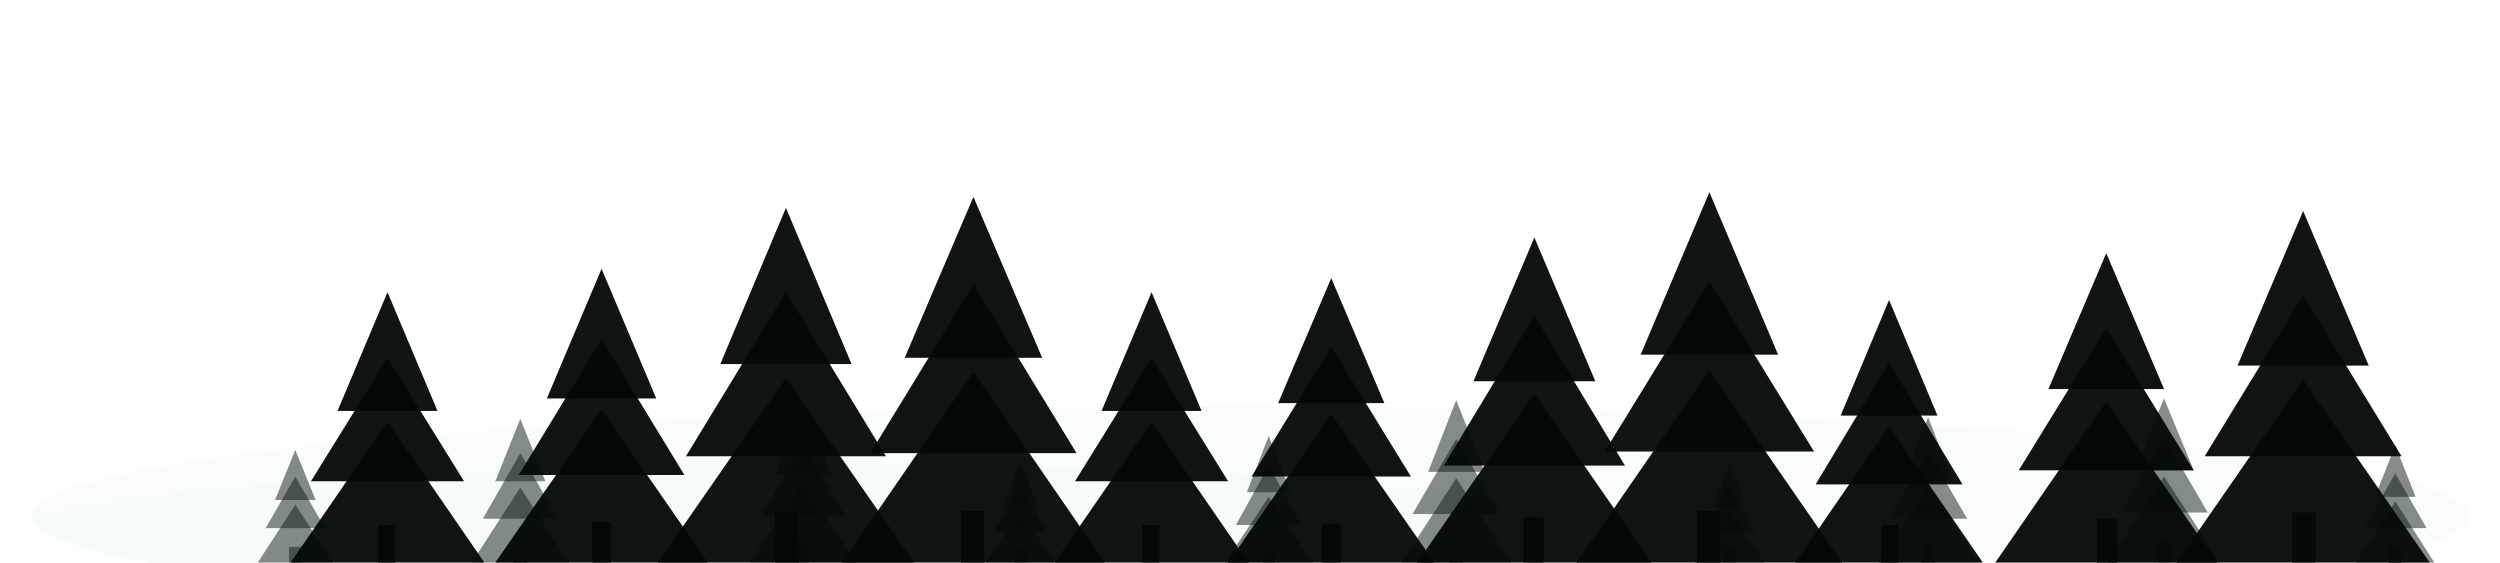
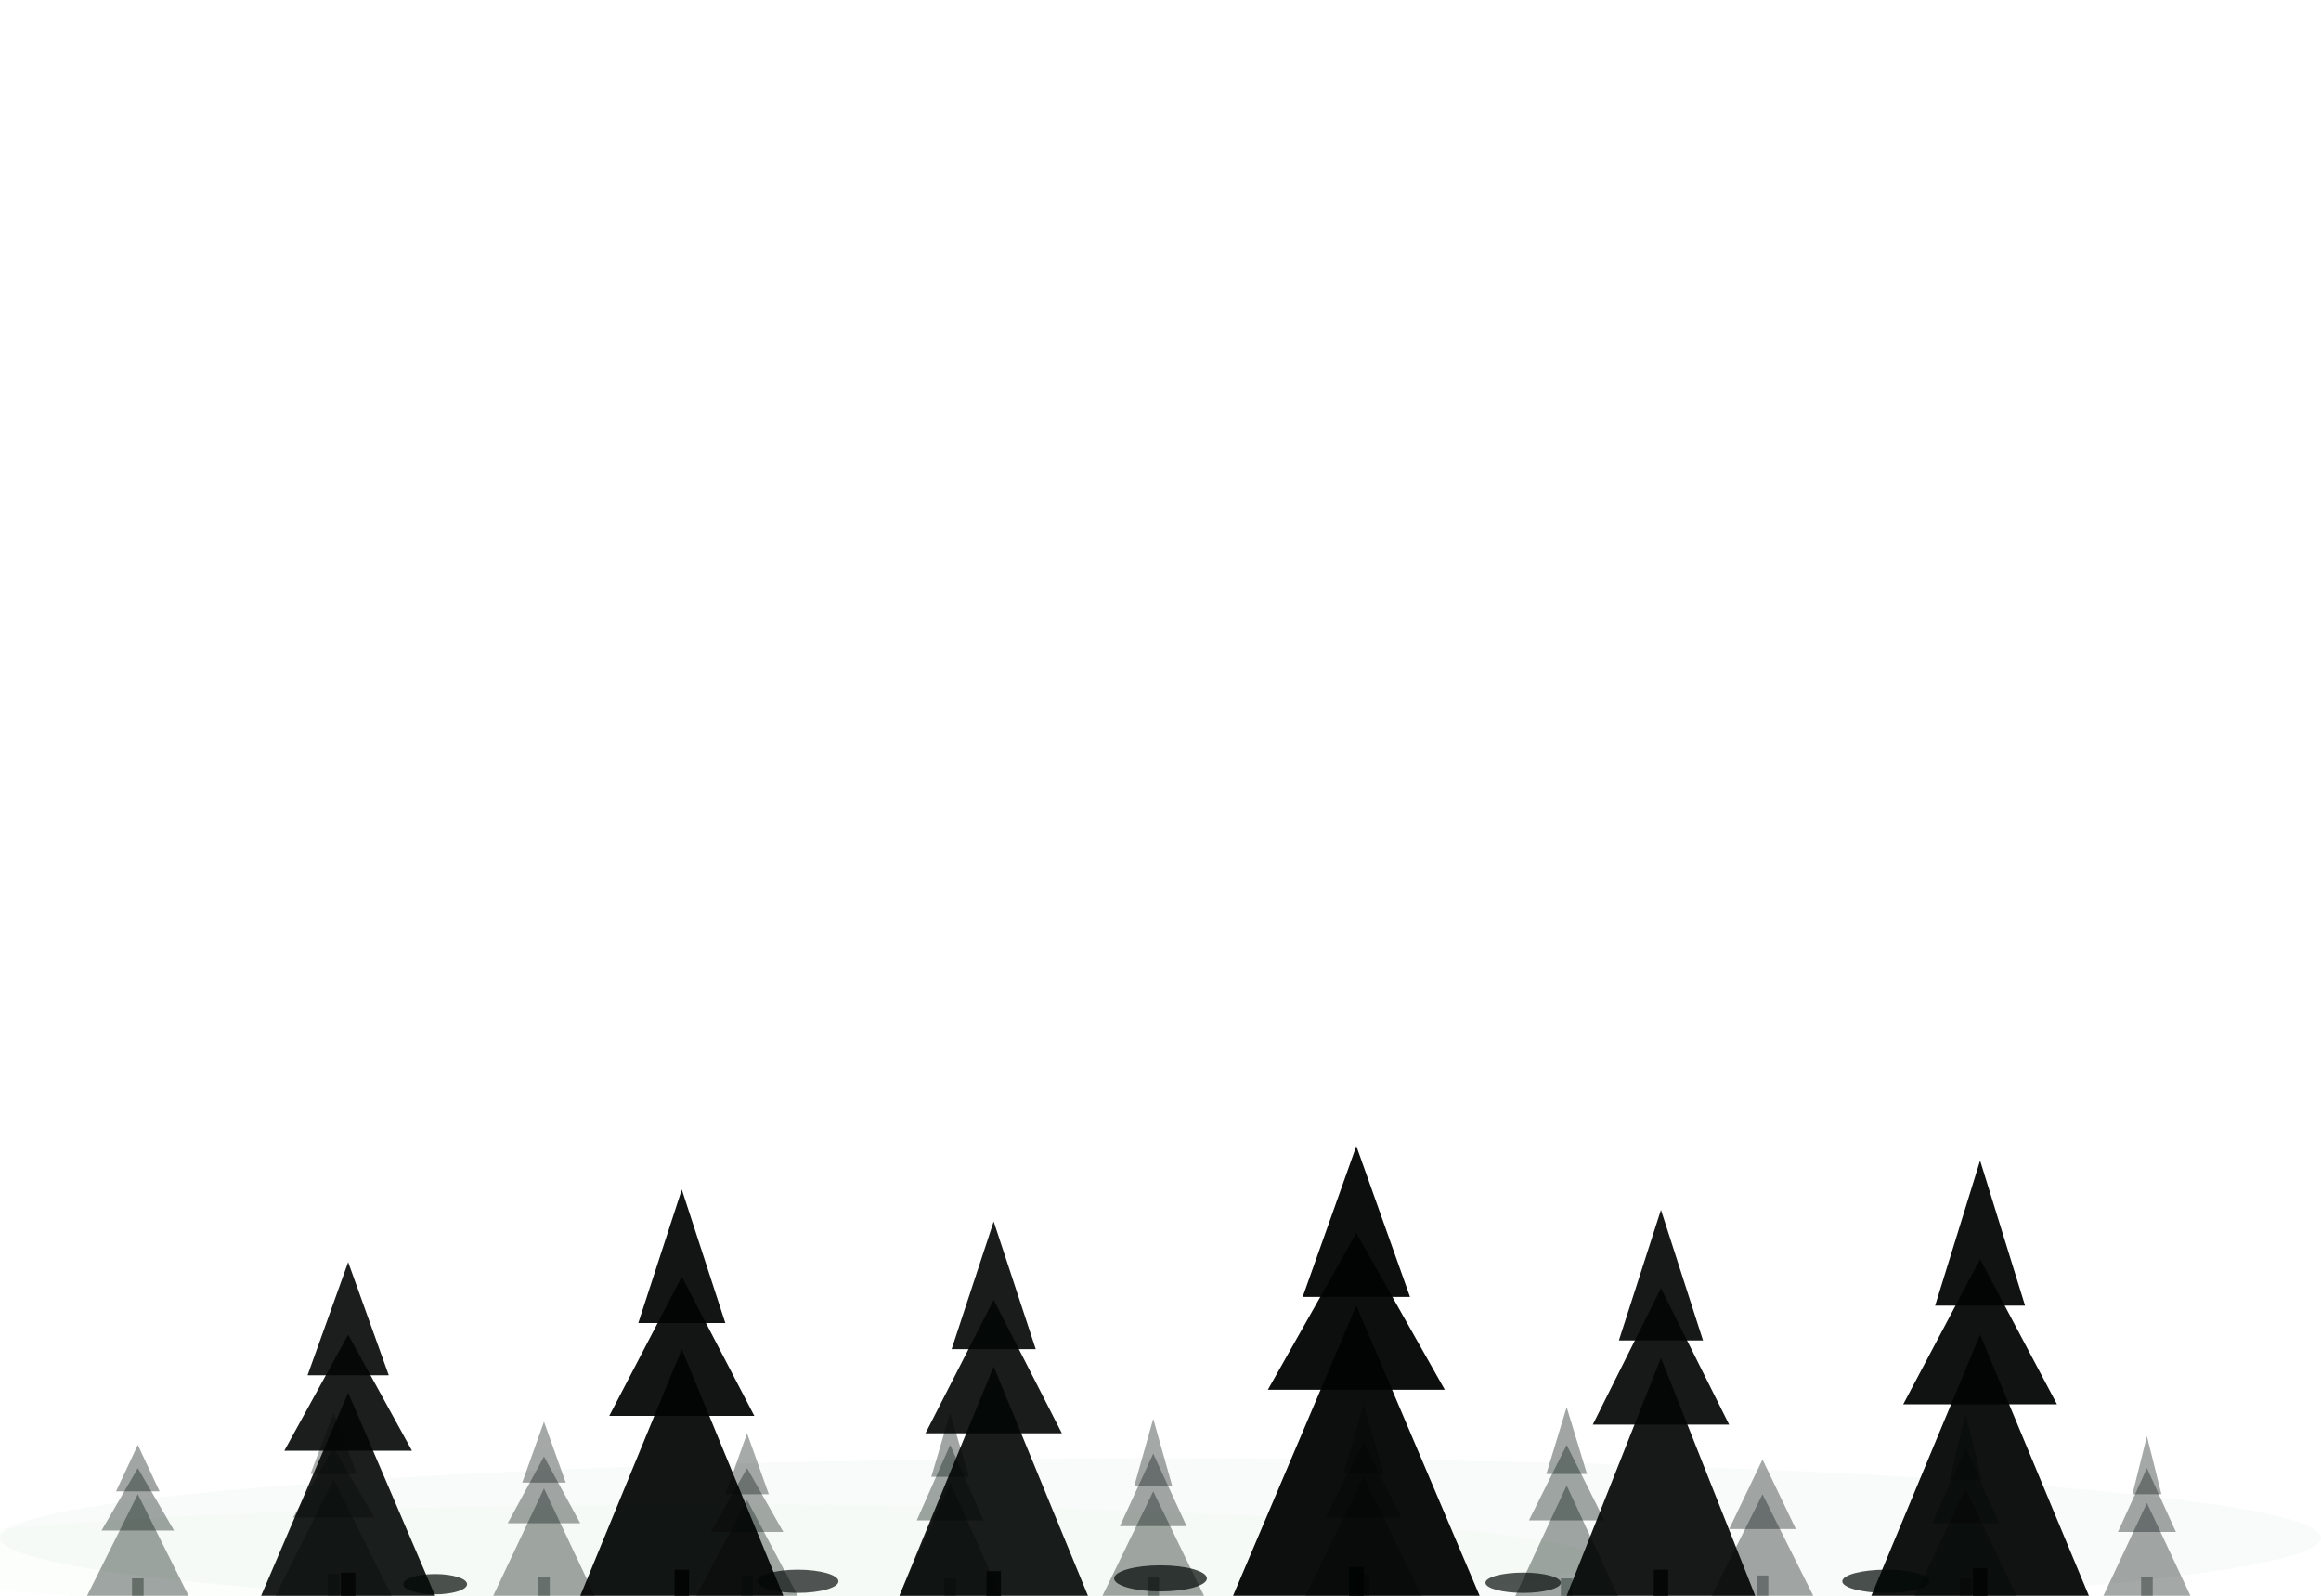
- <svg xmlns="http://www.w3.org/2000/svg" viewBox="0 0 1600 360" preserveAspectRatio="xMidYMax meet">
-   <rect width="1600" height="360" fill="none" />
-   <ellipse cx="800" cy="330" rx="780" ry="70" fill="#9fbfae" opacity="0.05" />
-   <ellipse cx="520" cy="345" rx="520" ry="48" fill="#a6e3a1" opacity="0.035" />
-   <polygon points="165,360 213,360 189,323" fill="#0c1a14" opacity="0.5" />
-   <polygon points="170,338 208,338 189,305" fill="#0c1a14" opacity="0.5" />
-   <polygon points="176,320 202,320 189,288" fill="#0c1a14" opacity="0.5" />
-   <rect x="185" y="350" width="8" height="10" fill="#0c1a14" opacity="0.5" />
-   <polygon points="302,360 364,360 333,312" fill="#0c1a14" opacity="0.5" />
-   <polygon points="309,332 357,332 333,290" fill="#0c1a14" opacity="0.5" />
-   <polygon points="317,308 349,308 333,268" fill="#0c1a14" opacity="0.5" />
-   <rect x="329" y="347" width="8" height="13" fill="#0c1a14" opacity="0.5" />
-   <polygon points="480,360 548,360 514,308" fill="#0c1a14" opacity="0.5" />
-   <polygon points="487,330 541,330 514,284" fill="#0c1a14" opacity="0.5" />
-   <polygon points="496,304 532,304 514,260" fill="#0c1a14" opacity="0.5" />
-   <rect x="510" y="346" width="8" height="14" fill="#0c1a14" opacity="0.5" />
-   <polygon points="631,360 675,360 653,326" fill="#0c1a14" opacity="0.5" />
-   <polygon points="636,340 670,340 653,311" fill="#0c1a14" opacity="0.5" />
-   <polygon points="642,324 664,324 653,295" fill="#0c1a14" opacity="0.5" />
-   <rect x="649" y="351" width="8" height="9" fill="#0c1a14" opacity="0.5" />
-   <polygon points="784,360 840,360 812,318" fill="#0c1a14" opacity="0.5" />
-   <polygon points="791,336 833,336 812,298" fill="#0c1a14" opacity="0.5" />
-   <polygon points="798,315 826,315 812,279" fill="#0c1a14" opacity="0.5" />
-   <rect x="808" y="349" width="8" height="11" fill="#0c1a14" opacity="0.5" />
-   <polygon points="897,360 967,360 932,306" fill="#0c1a14" opacity="0.5" />
-   <polygon points="904,329 960,329 932,281" fill="#0c1a14" opacity="0.5" />
-   <polygon points="914,302 950,302 932,256" fill="#0c1a14" opacity="0.5" />
-   <rect x="928" y="345" width="8" height="15" fill="#0c1a14" opacity="0.5" />
-   <polygon points="1085,360 1129,360 1107,327" fill="#0c1a14" opacity="0.5" />
-   <polygon points="1090,341 1124,341 1107,311" fill="#0c1a14" opacity="0.5" />
-   <polygon points="1096,324 1118,324 1107,296" fill="#0c1a14" opacity="0.5" />
-   <rect x="1103" y="351" width="8" height="9" fill="#0c1a14" opacity="0.5" />
-   <polygon points="1202,360 1266,360 1234,312" fill="#0c1a14" opacity="0.5" />
-   <polygon points="1209,332 1259,332 1234,289" fill="#0c1a14" opacity="0.5" />
-   <polygon points="1218,308 1250,308 1234,267" fill="#0c1a14" opacity="0.5" />
-   <rect x="1230" y="347" width="8" height="13" fill="#0c1a14" opacity="0.5" />
-   <polygon points="1349,360 1421,360 1385,305" fill="#0c1a14" opacity="0.5" />
-   <polygon points="1357,328 1413,328 1385,280" fill="#0c1a14" opacity="0.5" />
-   <polygon points="1366,301 1404,301 1385,255" fill="#0c1a14" opacity="0.5" />
-   <rect x="1381" y="345" width="8" height="15" fill="#0c1a14" opacity="0.5" />
-   <polygon points="1508,360 1558,360 1533,321" fill="#0c1a14" opacity="0.5" />
-   <polygon points="1513,338 1553,338 1533,303" fill="#0c1a14" opacity="0.5" />
-   <polygon points="1520,318 1546,318 1533,285" fill="#0c1a14" opacity="0.5" />
-   <rect x="1529" y="350" width="8" height="11" fill="#0c1a14" opacity="0.5" />
-   <polygon points="186,360 310,360 248,270" fill="#030806" opacity="0.95" />
-   <polygon points="199,308 297,308 248,229" fill="#030806" opacity="0.95" />
-   <polygon points="216,263 280,263 248,187" fill="#030806" opacity="0.95" />
-   <rect x="242" y="336" width="11" height="24" fill="#030806" opacity="0.95" />
-   <polygon points="317,360 453,360 385,262" fill="#030806" opacity="0.95" />
-   <polygon points="332,304 438,304 385,217" fill="#030806" opacity="0.95" />
-   <polygon points="350,255 420,255 385,172" fill="#030806" opacity="0.95" />
-   <rect x="379" y="334" width="12" height="26" fill="#030806" opacity="0.95" />
-   <polygon points="421,360 585,360 503,242" fill="#030806" opacity="0.95" />
-   <polygon points="439,292 567,292 503,187" fill="#030806" opacity="0.95" />
-   <polygon points="461,233 545,233 503,133" fill="#030806" opacity="0.95" />
-   <rect x="496" y="328" width="15" height="32" fill="#030806" opacity="0.95" />
-   <polygon points="539,360 707,360 623,238" fill="#030806" opacity="0.95" />
-   <polygon points="557,290 689,290 623,182" fill="#030806" opacity="0.95" />
-   <polygon points="579,229 667,229 623,126" fill="#030806" opacity="0.95" />
-   <rect x="615" y="327" width="15" height="33" fill="#030806" opacity="0.95" />
-   <polygon points="675,360 799,360 737,270" fill="#030806" opacity="0.95" />
-   <polygon points="688,308 786,308 737,229" fill="#030806" opacity="0.95" />
-   <polygon points="705,263 769,263 737,187" fill="#030806" opacity="0.95" />
-   <rect x="731" y="336" width="11" height="24" fill="#030806" opacity="0.95" />
-   <polygon points="786,360 918,360 852,265" fill="#030806" opacity="0.95" />
-   <polygon points="801,305 903,305 852,222" fill="#030806" opacity="0.95" />
-   <polygon points="818,258 886,258 852,178" fill="#030806" opacity="0.95" />
-   <rect x="846" y="335" width="12" height="25" fill="#030806" opacity="0.95" />
-   <polygon points="907,360 1057,360 982,252" fill="#030806" opacity="0.95" />
-   <polygon points="924,298 1040,298 982,202" fill="#030806" opacity="0.95" />
-   <polygon points="943,244 1021,244 982,152" fill="#030806" opacity="0.95" />
-   <rect x="975" y="331" width="13" height="29" fill="#030806" opacity="0.95" />
-   <polygon points="1009,360 1179,360 1094,237" fill="#030806" opacity="0.95" />
-   <polygon points="1027,289 1161,289 1094,180" fill="#030806" opacity="0.95" />
-   <polygon points="1050,227 1138,227 1094,123" fill="#030806" opacity="0.95" />
-   <rect x="1086" y="327" width="15" height="33" fill="#030806" opacity="0.95" />
-   <polygon points="1149,360 1269,360 1209,273" fill="#030806" opacity="0.95" />
-   <polygon points="1162,310 1256,310 1209,232" fill="#030806" opacity="0.95" />
-   <polygon points="1178,266 1240,266 1209,192" fill="#030806" opacity="0.95" />
-   <rect x="1204" y="336" width="11" height="24" fill="#030806" opacity="0.95" />
-   <polygon points="1277,360 1419,360 1348,257" fill="#030806" opacity="0.95" />
-   <polygon points="1292,301 1404,301 1348,210" fill="#030806" opacity="0.95" />
-   <polygon points="1311,249 1385,249 1348,162" fill="#030806" opacity="0.95" />
-   <rect x="1342" y="332" width="13" height="28" fill="#030806" opacity="0.95" />
-   <polygon points="1393,360 1555,360 1474,243" fill="#030806" opacity="0.95" />
-   <polygon points="1411,292 1537,292 1474,189" fill="#030806" opacity="0.95" />
-   <polygon points="1432,234 1516,234 1474,135" fill="#030806" opacity="0.95" />
-   <rect x="1467" y="328" width="15" height="32" fill="#030806" opacity="0.95" />
+ <svg xmlns="http://www.w3.org/2000/svg" viewBox="0 0 1600 1100" preserveAspectRatio="xMidYMax meet">
+   <ellipse cx="800" cy="1060" rx="800" ry="55" fill="#9fbfae" opacity="0.06" />
+   <ellipse cx="500" cy="1075" rx="600" ry="38" fill="#a6e3a1" opacity="0.04" />
+   <polygon points="60,1100 130,1100 95,1030" fill="#081410" opacity="0.38" />
+   <polygon points="70,1055 120,1055 95,1012" fill="#081410" opacity="0.38" />
+   <polygon points="80,1028 110,1028 95,996" fill="#081410" opacity="0.38" />
+   <rect x="91" y="1088" width="8" height="12" fill="#081410" opacity="0.38" />
+   <polygon points="190,1100 270,1100 230,1020" fill="#081410" opacity="0.35" />
+   <polygon points="202,1046 258,1046 230,998" fill="#081410" opacity="0.35" />
+   <polygon points="214,1016 246,1016 230,974" fill="#081410" opacity="0.35" />
+   <rect x="226" y="1085" width="8" height="15" fill="#081410" opacity="0.35" />
+   <polygon points="340,1100 410,1100 375,1026" fill="#081410" opacity="0.37" />
+   <polygon points="350,1050 400,1050 375,1004" fill="#081410" opacity="0.37" />
+   <polygon points="360,1022 390,1022 375,980" fill="#081410" opacity="0.37" />
+   <rect x="371" y="1087" width="8" height="13" fill="#081410" opacity="0.37" />
+   <polygon points="480,1100 550,1100 515,1034" fill="#081410" opacity="0.36" />
+   <polygon points="490,1056 540,1056 515,1012" fill="#081410" opacity="0.36" />
+   <polygon points="500,1030 530,1030 515,988" fill="#081410" opacity="0.36" />
+   <rect x="511" y="1086" width="8" height="14" fill="#081410" opacity="0.36" />
+   <polygon points="620,1100 690,1100 655,1022" fill="#081410" opacity="0.38" />
+   <polygon points="632,1048 678,1048 655,996" fill="#081410" opacity="0.38" />
+   <polygon points="642,1018 668,1018 655,974" fill="#081410" opacity="0.38" />
+   <rect x="651" y="1088" width="8" height="12" fill="#081410" opacity="0.38" />
+   <polygon points="760,1100 830,1100 795,1028" fill="#081410" opacity="0.37" />
+   <polygon points="772,1052 818,1052 795,1002" fill="#081410" opacity="0.37" />
+   <polygon points="782,1024 808,1024 795,978" fill="#081410" opacity="0.37" />
+   <rect x="791" y="1087" width="8" height="13" fill="#081410" opacity="0.37" />
+   <polygon points="900,1100 980,1100 940,1018" fill="#081410" opacity="0.36" />
+   <polygon points="914,1046 966,1046 940,994" fill="#081410" opacity="0.36" />
+   <polygon points="926,1016 954,1016 940,968" fill="#081410" opacity="0.36" />
+   <rect x="936" y="1085" width="8" height="15" fill="#081410" opacity="0.36" />
+   <polygon points="1040,1110 1120,1110 1080,1024" fill="#081410" opacity="0.38" />
+   <polygon points="1054,1048 1106,1048 1080,996" fill="#081410" opacity="0.38" />
+   <polygon points="1066,1016 1094,1016 1080,970" fill="#081410" opacity="0.38" />
+   <rect x="1076" y="1088" width="8" height="12" fill="#081410" opacity="0.38" />
+   <polygon points="1180,1100 1250,1100 1215,1030" fill="#081410" opacity="0.37" />
+   <polygon points="1192,1054 1238,1054 1215,1006" fill="#081410" opacity="0.37" />
+   <polygon points="1202,1026 1228,980" fill="#081410" opacity="0.37" />
+   <rect x="1211" y="1086" width="8" height="14" fill="#081410" opacity="0.37" />
+   <polygon points="1320,1100 1390,1100 1355,1026" fill="#081410" opacity="0.38" />
+   <polygon points="1332,1050 1378,1050 1355,998" fill="#081410" opacity="0.38" />
+   <polygon points="1344,1020 1366,1020 1355,974" fill="#081410" opacity="0.38" />
+   <rect x="1351" y="1088" width="8" height="12" fill="#081410" opacity="0.38" />
+   <polygon points="1450,1100 1510,1100 1480,1036" fill="#081410" opacity="0.37" />
+   <polygon points="1460,1056 1500,1056 1480,1012" fill="#081410" opacity="0.37" />
+   <polygon points="1470,1030 1490,1030 1480,990" fill="#081410" opacity="0.37" />
+   <rect x="1476" y="1087" width="8" height="13" fill="#081410" opacity="0.37" />
+   <polygon points="180,1100 300,1100 240,960" fill="#020504" opacity="0.90" />
+   <polygon points="196,1000 284,1000 240,920" fill="#020504" opacity="0.90" />
+   <polygon points="212,948 268,948 240,870" fill="#020504" opacity="0.90" />
+   <rect x="235" y="1084" width="10" height="16" fill="#020504" opacity="0.90" />
+   <polygon points="400,1100 540,1100 470,930" fill="#010403" opacity="0.93" />
+   <polygon points="420,976 520,976 470,880" fill="#010403" opacity="0.93" />
+   <polygon points="440,912 500,912 470,820" fill="#010403" opacity="0.93" />
+   <rect x="465" y="1082" width="10" height="18" fill="#010403" opacity="0.93" />
+   <polygon points="620,1100 750,1100 685,942" fill="#020504" opacity="0.91" />
+   <polygon points="638,988 732,988 685,896" fill="#020504" opacity="0.91" />
+   <polygon points="656,930 714,930 685,842" fill="#020504" opacity="0.91" />
+   <rect x="680" y="1083" width="10" height="17" fill="#020504" opacity="0.91" />
+   <polygon points="850,1100 1020,1100 935,900" fill="#000302" opacity="0.95" />
+   <polygon points="874,958 996,958 935,850" fill="#000302" opacity="0.95" />
+   <polygon points="898,894 972,894 935,790" fill="#000302" opacity="0.95" />
+   <rect x="930" y="1080" width="10" height="20" fill="#000302" opacity="0.95" />
+   <polygon points="1080,1100 1210,1100 1145,936" fill="#020504" opacity="0.92" />
+   <polygon points="1098,982 1192,982 1145,888" fill="#020504" opacity="0.92" />
+   <polygon points="1116,924 1174,924 1145,834" fill="#020504" opacity="0.92" />
+   <rect x="1140" y="1082" width="10" height="18" fill="#020504" opacity="0.92" />
+   <polygon points="1290,1100 1440,1100 1365,920" fill="#010403" opacity="0.94" />
+   <polygon points="1312,968 1418,968 1365,868" fill="#010403" opacity="0.94" />
+   <polygon points="1334,900 1396,900 1365,800" fill="#010403" opacity="0.94" />
+   <rect x="1360" y="1081" width="10" height="19" fill="#010403" opacity="0.94" />
+   <ellipse cx="300" cy="1092" rx="22" ry="7" fill="#020806" opacity="0.70" />
+   <ellipse cx="550" cy="1090" rx="28" ry="8" fill="#020806" opacity="0.68" />
+   <ellipse cx="800" cy="1088" rx="32" ry="9" fill="#020806" opacity="0.72" />
+   <ellipse cx="1050" cy="1091" rx="26" ry="7" fill="#020806" opacity="0.69" />
+   <ellipse cx="1300" cy="1090" rx="30" ry="8" fill="#020806" opacity="0.71" />
</svg>
